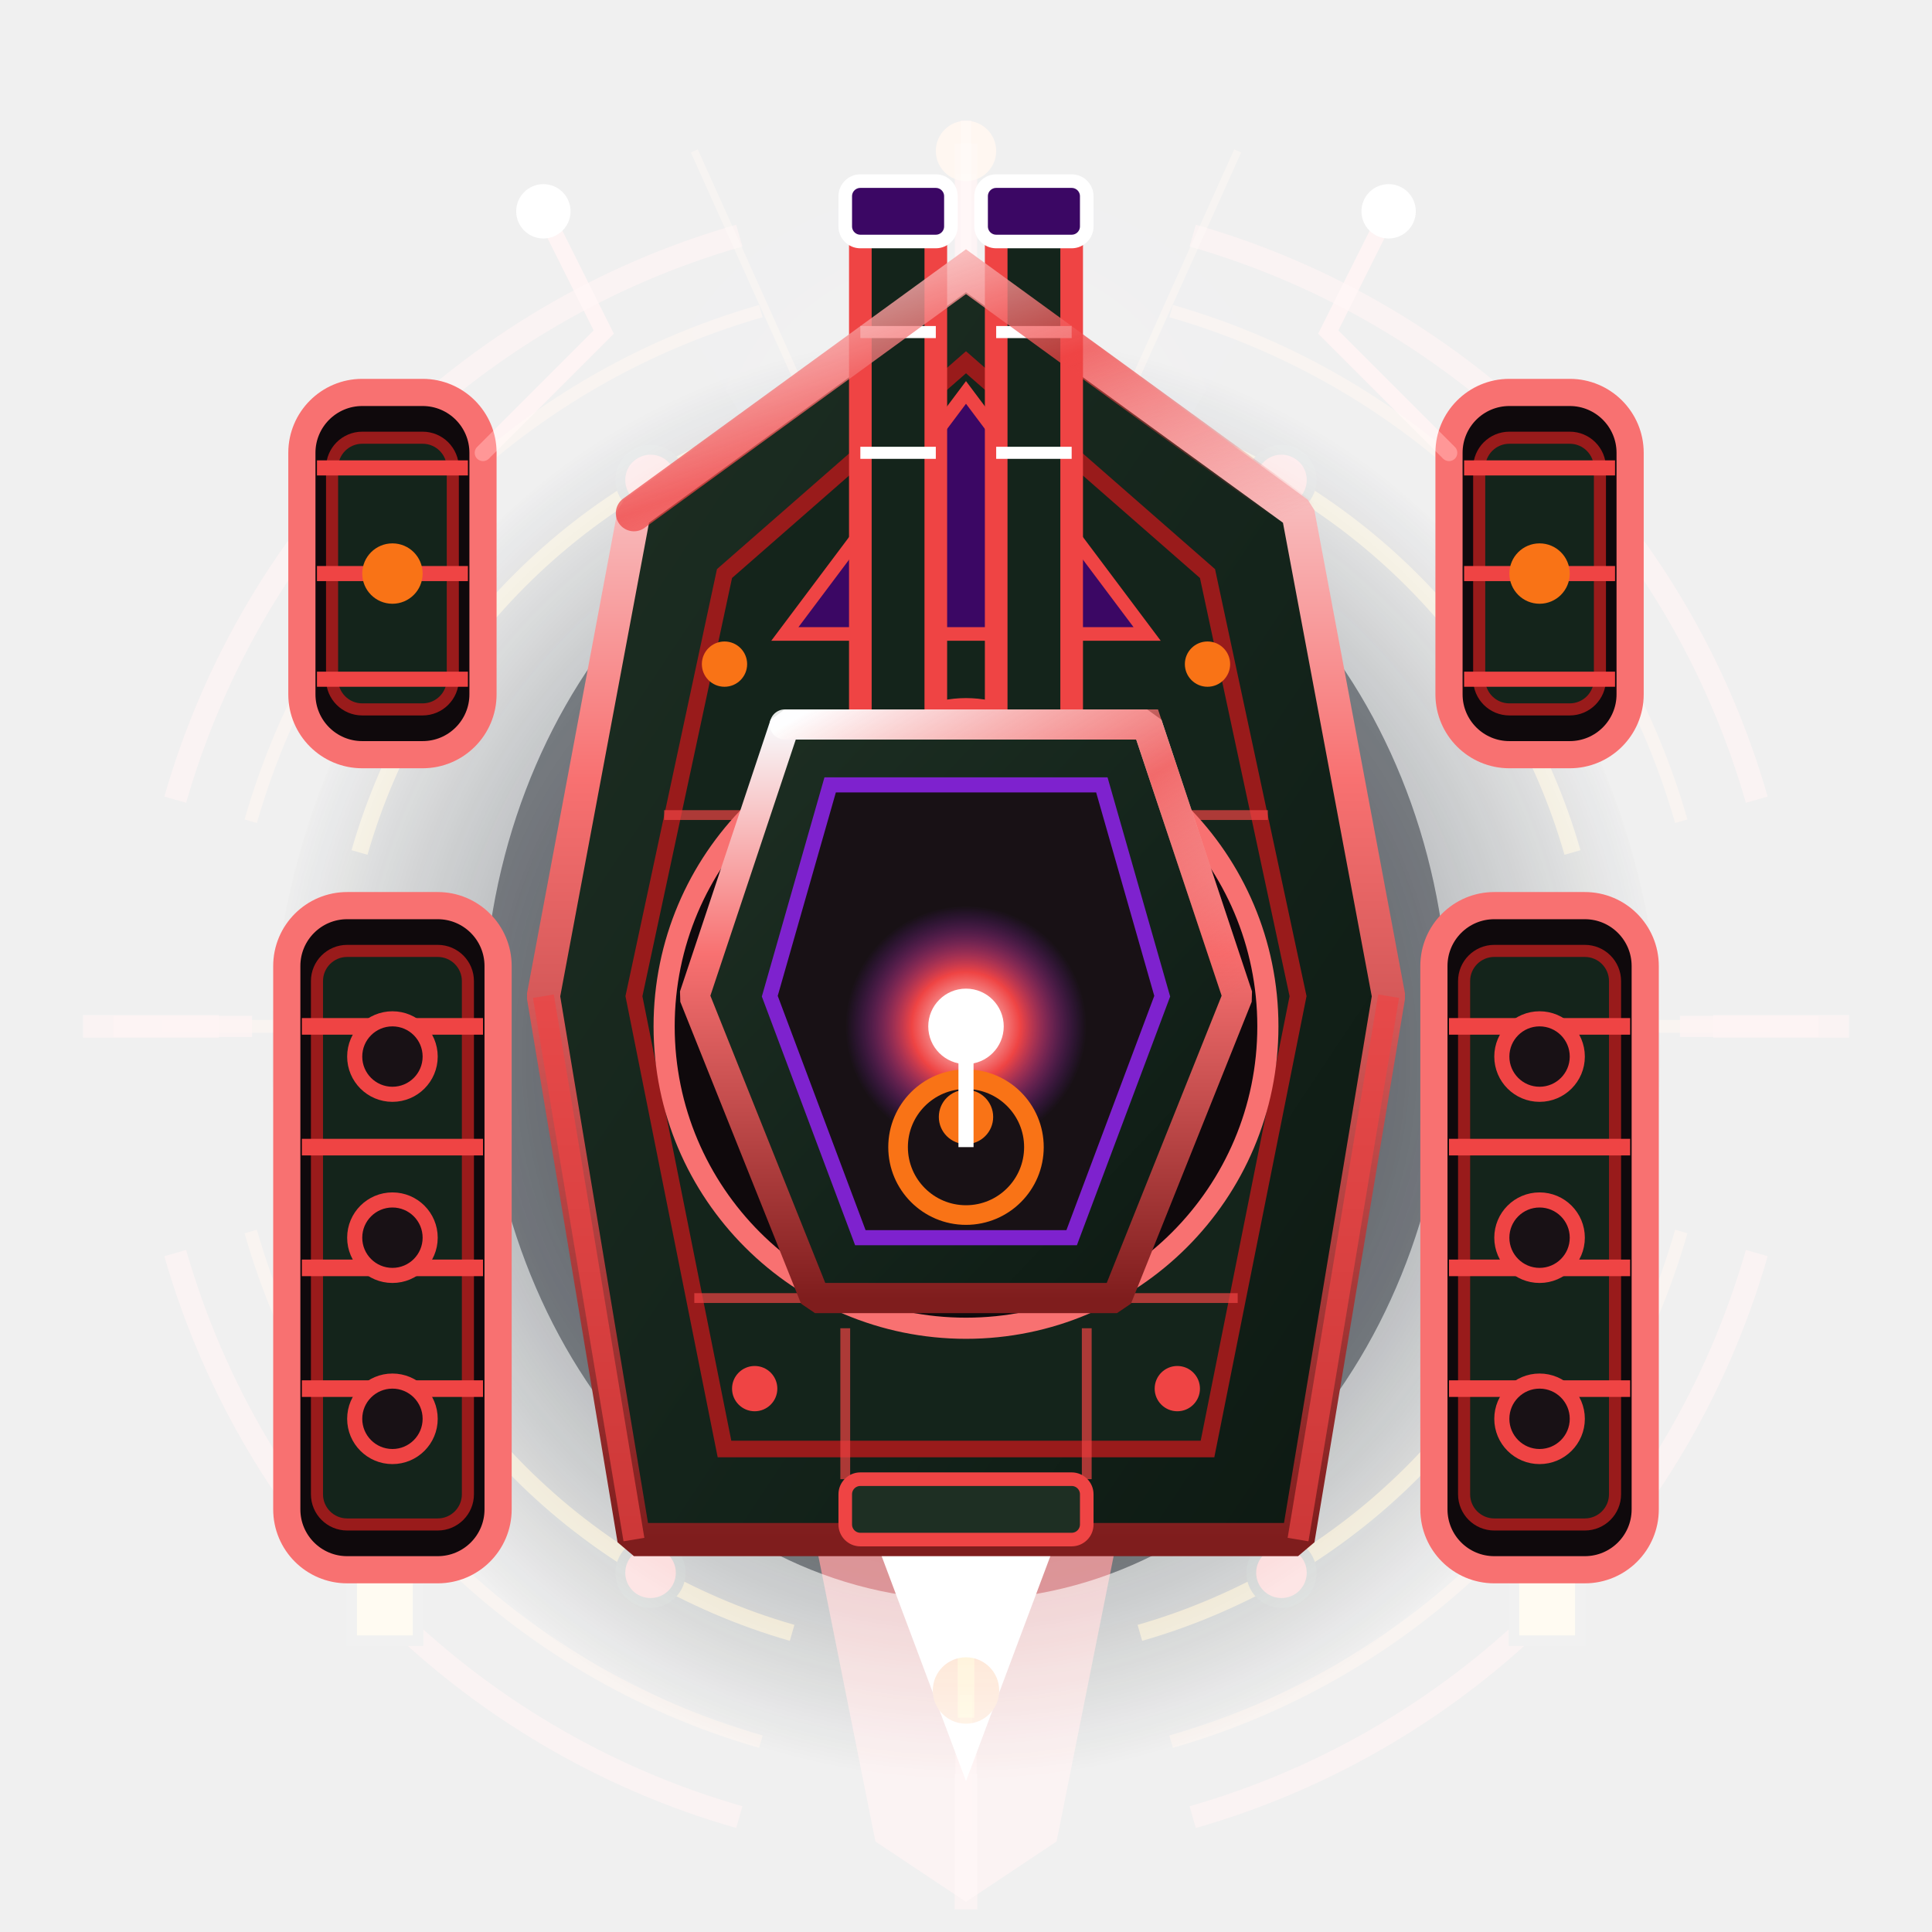
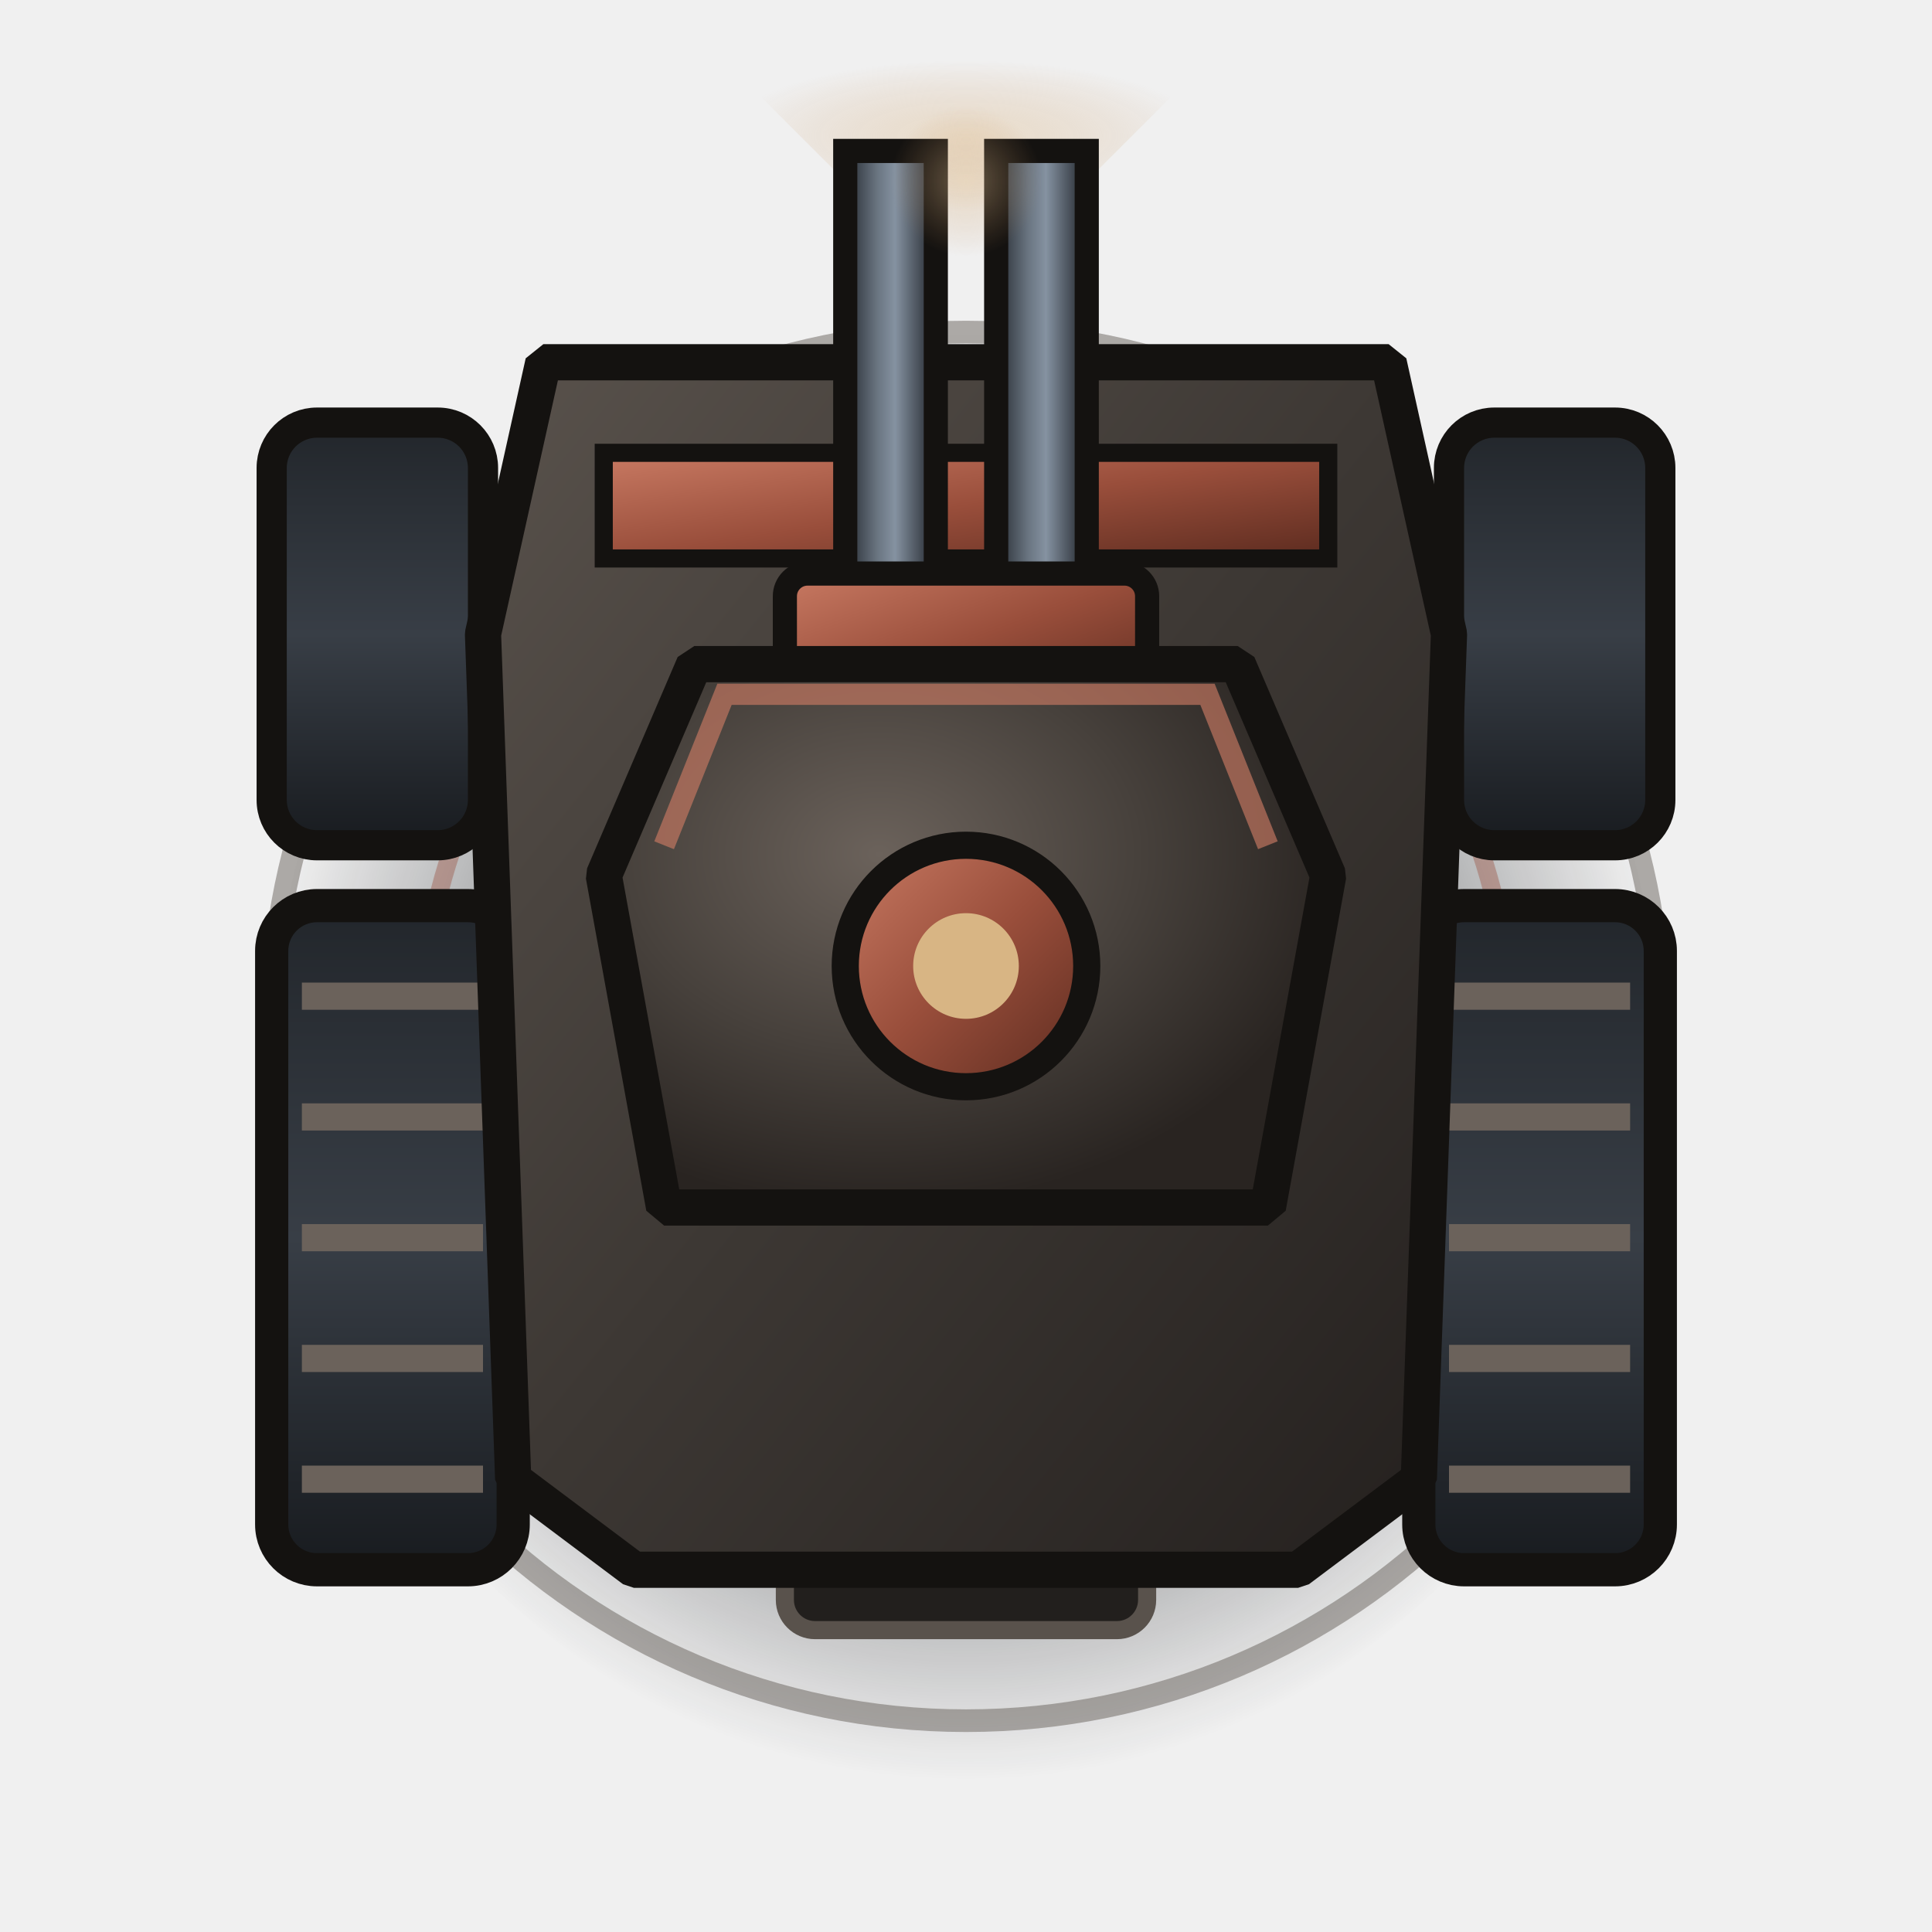
- <svg xmlns="http://www.w3.org/2000/svg" viewBox="0 0 128 128" fill="none" data-rig-id="enemy-scout-rig" data-root-anchor="64,68" data-has-aura="true">
+ <svg xmlns="http://www.w3.org/2000/svg" viewBox="0 0 128 128" width="128" height="128">
  <defs>
-     <radialGradient id="sc-shadow-grad" cx="50%" cy="50%" r="50%">
-       <stop offset="0%" stop-color="#0b1610" stop-opacity="0.68" />
-       <stop offset="60%" stop-color="#0d1912" stop-opacity="0.3" />
-       <stop offset="100%" stop-color="#0d1912" stop-opacity="0" />
+     <radialGradient id="tb-shadow" cx="50%" cy="50%" r="50%">
+       <stop offset="0%" stop-color="#0b0d10" stop-opacity="0.72" />
+       <stop offset="68%" stop-color="#111419" stop-opacity="0.32" />
+       <stop offset="100%" stop-color="#111419" stop-opacity="0" />
    </radialGradient>
-     <radialGradient id="sc-aura-field" cx="50%" cy="50%" r="50%">
-       <stop offset="0%" stop-color="#ef4444" stop-opacity="0.25" />
-       <stop offset="60%" stop-color="#6366f1" stop-opacity="0.1" />
-       <stop offset="100%" stop-color="#0d1912" stop-opacity="0" />
+     <linearGradient id="blued-hull" x1="0" y1="0" x2="1" y2="1">
+       <stop offset="0%" stop-color="#5c6878" />
+       <stop offset="45%" stop-color="#3f4854" />
+       <stop offset="100%" stop-color="#252b33" />
+     </linearGradient>
+     <radialGradient id="blued-turret" cx="38%" cy="35%" r="65%">
+       <stop offset="0%" stop-color="#6e7c8f" />
+       <stop offset="55%" stop-color="#444e5c" />
+       <stop offset="100%" stop-color="#262c35" />
    </radialGradient>
-     <linearGradient id="sc-hull-obsidian" x1="0%" y1="0%" x2="100%" y2="100%">
-       <stop offset="0%" stop-color="#1e2f23" />
-       <stop offset="55%" stop-color="#14241b" />
-       <stop offset="100%" stop-color="#0d1912" />
+     <linearGradient id="tungsten-plate" x1="0" y1="0" x2="1" y2="1">
+       <stop offset="0%" stop-color="#738294" />
+       <stop offset="50%" stop-color="#4e5968" />
+       <stop offset="100%" stop-color="#2c333d" />
    </linearGradient>
-     <linearGradient id="sc-armor-edge" x1="0%" y1="0%" x2="0%" y2="100%">
-       <stop offset="0%" stop-color="#f8fafc" />
-       <stop offset="40%" stop-color="#f87171" />
-       <stop offset="100%" stop-color="#7f1d1d" />
+     <linearGradient id="enemy-cast-hull" x1="0" y1="0" x2="1" y2="1">
+       <stop offset="0%" stop-color="#59524c" />
+       <stop offset="48%" stop-color="#3d3834" />
+       <stop offset="100%" stop-color="#24201e" />
    </linearGradient>
-     <linearGradient id="sc-rim-glow" x1="0%" y1="0%" x2="100%" y2="100%">
-       <stop offset="0%" stop-color="#ffffff" stop-opacity="0.9" />
-       <stop offset="50%" stop-color="#ef4444" stop-opacity="0.75" />
-       <stop offset="100%" stop-color="#ef4444" stop-opacity="0" />
+     <radialGradient id="enemy-cast-turret" cx="38%" cy="35%" r="65%">
+       <stop offset="0%" stop-color="#6b625b" />
+       <stop offset="55%" stop-color="#47413c" />
+       <stop offset="100%" stop-color="#292421" />
+     </radialGradient>
+     <linearGradient id="steel-barrel" x1="0" y1="0" x2="1" y2="0">
+       <stop offset="0%" stop-color="#23282e" />
+       <stop offset="35%" stop-color="#697480" />
+       <stop offset="55%" stop-color="#8592a1" />
+       <stop offset="100%" stop-color="#1e2228" />
    </linearGradient>
-     <radialGradient id="sc-core-glow" cx="50%" cy="50%" r="50%">
-       <stop offset="0%" stop-color="#ffffff" />
-       <stop offset="45%" stop-color="#ef4444" />
-       <stop offset="100%" stop-color="#7e22ce" stop-opacity="0" />
+     <linearGradient id="steel-tread" x1="0" y1="0" x2="0" y2="1">
+       <stop offset="0%" stop-color="#22262b" />
+       <stop offset="50%" stop-color="#383e46" />
+       <stop offset="100%" stop-color="#181b1f" />
+     </linearGradient>
+     <linearGradient id="brass-trim" x1="0" y1="0" x2="1" y2="1">
+       <stop offset="0%" stop-color="#d8b584" />
+       <stop offset="50%" stop-color="#b0804c" />
+       <stop offset="100%" stop-color="#634524" />
+     </linearGradient>
+     <linearGradient id="primer-trim" x1="0" y1="0" x2="1" y2="1">
+       <stop offset="0%" stop-color="#c97a63" />
+       <stop offset="50%" stop-color="#994e3b" />
+       <stop offset="100%" stop-color="#5c2b1f" />
+     </linearGradient>
+     <radialGradient id="warm-muzzle" cx="50%" cy="50%" r="50%">
+       <stop offset="0%" stop-color="#e3c598" stop-opacity="0.42" />
+       <stop offset="100%" stop-color="#c48f5a" stop-opacity="0" />
    </radialGradient>
  </defs>
-   <g id="part-shadow-cast" data-pivot="64,70" data-parent="root" data-z-index="1" data-blend="multiply" style="mix-blend-mode: multiply">
-     <ellipse cx="64" cy="70" rx="46" ry="48" fill="url(#sc-shadow-grad)" />
-     <ellipse cx="64" cy="68" rx="32" ry="38" fill="#0b1610" fill-opacity="0.45" />
+   <g id="part-shadow-cast" data-pivot="64,70" data-blend="multiply">
+     <ellipse cx="64" cy="70" rx="46" ry="48" fill="url(#tb-shadow)" />
  </g>
-   <g id="part-aura-ring-outer" data-pivot="64,68" data-parent="root" data-z-index="4" data-blend="screen" data-motion="spin-cw" style="mix-blend-mode: screen">
-     <circle cx="64" cy="68" r="58" fill="url(#sc-aura-field)" />
-     <path fill="none" stroke="#ef4444" stroke-width="1.5" stroke-opacity="0.72" d="M116.39,83.02 A54.5,54.5 0 0,1 79.02,120.39 M48.98,120.39 A54.5,54.5 0 0,1 11.61,83.02 M11.61,52.98 A54.5,54.5 0 0,1 48.98,15.61 M79.02,15.61 A54.5,54.5 0 0,1 116.39,52.98 M64,9.5 L64,18.5 M64,117.5 L64,126.5 M5.5,68 L14.5,68 M113.5,68 L122.5,68" stroke-linejoin="bevel" />
-     <path fill="none" stroke="#f97316" stroke-width="0.85" stroke-opacity="0.58" d="M111.39,81.59 A49.3,49.3 0 0,1 77.59,115.39 M50.41,115.39 A49.3,49.3 0 0,1 16.61,81.59 M16.61,54.41 A49.3,49.3 0 0,1 50.41,20.61 M77.59,20.61 A49.3,49.3 0 0,1 111.39,54.41 M64,14.7 L64,23.7 M64,112.3 L64,121.3 M10.7,68 L19.7,68 M108.3,68 L117.3,68" stroke-linejoin="bevel" />
-     <line x1="111.3" y1="68" x2="120.5" y2="68" stroke="#ef4444" stroke-width="1.4" stroke-opacity="0.8" />
-     <line x1="97.4" y1="101.4" x2="104" y2="108" stroke="#fbbf24" stroke-width="1.4" stroke-opacity="0.8" />
-     <line x1="64" y1="115.3" x2="64" y2="124.5" stroke="#ef4444" stroke-width="1.4" stroke-opacity="0.8" />
-     <line x1="30.6" y1="101.4" x2="24" y2="108" stroke="#fbbf24" stroke-width="1.4" stroke-opacity="0.8" />
-     <line x1="16.7" y1="68" x2="7.5" y2="68" stroke="#ef4444" stroke-width="1.4" stroke-opacity="0.8" />
-     <line x1="30.6" y1="34.6" x2="24" y2="28" stroke="#fbbf24" stroke-width="1.4" stroke-opacity="0.8" />
-     <line x1="64" y1="20.7" x2="64" y2="11.5" stroke="#ef4444" stroke-width="1.4" stroke-opacity="0.8" />
-     <line x1="97.4" y1="34.6" x2="104" y2="28" stroke="#fbbf24" stroke-width="1.4" stroke-opacity="0.8" />
-     <rect x="100.3" y="104.3" width="4.4" height="4.4" fill="#fbbf24" stroke="#0b1610" stroke-width="0.7" />
-     <rect x="23.3" y="104.3" width="4.4" height="4.4" fill="#fbbf24" stroke="#0b1610" stroke-width="0.7" />
-     <rect x="23.3" y="27.3" width="4.4" height="4.4" fill="#fbbf24" stroke="#0b1610" stroke-width="0.7" />
-     <rect x="100.3" y="27.3" width="4.4" height="4.4" fill="#fbbf24" stroke="#0b1610" stroke-width="0.7" />
+   <g id="part-aura-ring-outer" data-pivot="64,68" data-blend="normal">
+     <circle cx="64" cy="68" r="46" fill="none" stroke="#59524c" stroke-width="1.5" opacity="0.45" />
  </g>
-   <g id="part-aura-ring-inner" data-pivot="64,68" data-parent="root" data-z-index="5" data-blend="screen" data-motion="spin-ccw" style="mix-blend-mode: screen">
-     <path fill="none" stroke="#fbbf24" stroke-width="1.1" stroke-opacity="0.68" d="M104.18,79.52 A41.8,41.8 0 0,1 75.52,108.18 M52.48,108.18 A41.8,41.8 0 0,1 23.82,79.52 M23.82,56.48 A41.8,41.8 0 0,1 52.48,27.82 M75.52,27.82 A41.8,41.8 0 0,1 104.18,56.48 M64,22.2 L64,31.2 M64,104.8 L64,113.8 M18.2,68 L27.2,68 M100.8,68 L109.8,68" stroke-linejoin="bevel" />
-     <circle cx="105.8" cy="68" r="2.0" fill="#ef4444" stroke="#0b1610" stroke-width="0.65" />
-     <circle cx="84.9" cy="104.2" r="2.0" fill="#ef4444" stroke="#0b1610" stroke-width="0.65" />
-     <circle cx="43.1" cy="104.2" r="2.0" fill="#ef4444" stroke="#0b1610" stroke-width="0.65" />
-     <circle cx="22.2" cy="68" r="2.0" fill="#ef4444" stroke="#0b1610" stroke-width="0.65" />
-     <circle cx="43.1" cy="31.8" r="2.0" fill="#ef4444" stroke="#0b1610" stroke-width="0.65" />
-     <circle cx="84.9" cy="31.8" r="2.0" fill="#ef4444" stroke="#0b1610" stroke-width="0.65" />
+   <g id="part-aura-ring-inner" data-pivot="64,68" data-blend="normal">
+     <circle cx="64" cy="68" r="36" fill="none" stroke="#994e3b" stroke-width="1.2" opacity="0.4" />
  </g>
-   <g id="part-light-cone-main" data-pivot="64,52" data-parent="part-turret-body" data-z-index="8" data-blend="screen" style="mix-blend-mode: screen">
-     <polygon points="64,52 36,6 92,6" fill="url(#sc-aura-field)" opacity="0.75" />
-     <line x1="64" y1="50" x2="64" y2="8" stroke="#ef4444" stroke-width="0.7" />
-     <line x1="64" y1="50" x2="46" y2="10" stroke="#fb923c" stroke-width="0.5" stroke-opacity="0.5" />
-     <line x1="64" y1="50" x2="82" y2="10" stroke="#fb923c" stroke-width="0.5" stroke-opacity="0.5" />
+   <g id="part-light-cone-main" data-pivot="64,46" data-blend="screen">
+     <polygon points="58,14 48,4 80,4 70,14" fill="url(#warm-muzzle)" />
  </g>
-   <g id="part-thruster-plume" data-pivot="64,104" data-parent="part-hull-chassis" data-z-index="10" data-blend="screen" data-motion="scale-pulse" style="mix-blend-mode: screen">
-     <polygon points="54,102 74,102 70,122 64,126 58,122" fill="#ef4444" fill-opacity="0.8" />
-     <polygon points="58,102 70,102 64,118" fill="#ffffff" />
-     <circle cx="64" cy="112" r="2.2" fill="#f97316" />
+   <g id="part-thruster-plume" data-pivot="64,106" data-blend="normal">
+     <rect x="52" y="100" width="24" height="8" rx="2" fill="#221f1d" stroke="#59524c" stroke-width="1.2" />
  </g>
-   <g id="part-wheel-front-L" data-pivot="28,38" data-parent="part-hull-chassis" data-z-index="14" data-blend="normal" data-motion="steer-rotate">
-     <circle cx="28" cy="38" r="4" fill="#181115" stroke="#ef4444" stroke-width="1.2" />
-     <rect x="20" y="26" width="12" height="24" rx="4" fill="#0f090c" stroke="#f87171" stroke-width="1.8" />
-     <rect x="22" y="29" width="8" height="18" rx="2" fill="#14241b" stroke="#991b1b" stroke-width="0.8" />
-     <path d="M21 31 H31 M21 38 H31 M21 45 H31" stroke="#ef4444" stroke-width="1.0" />
-     <circle cx="26" cy="38" r="2" fill="#f97316" />
+   <g id="part-wheel-front-L" data-pivot="26,42" data-blend="normal">
+     <rect x="18" y="28" width="14" height="28" rx="3" fill="url(#steel-tread)" stroke="#141210" stroke-width="2" />
  </g>
-   <g id="part-wheel-front-R" data-pivot="100,38" data-parent="part-hull-chassis" data-z-index="14" data-blend="normal" data-motion="steer-rotate">
-     <circle cx="100" cy="38" r="4" fill="#181115" stroke="#ef4444" stroke-width="1.2" />
-     <rect x="96" y="26" width="12" height="24" rx="4" fill="#0f090c" stroke="#f87171" stroke-width="1.8" />
-     <rect x="98" y="29" width="8" height="18" rx="2" fill="#14241b" stroke="#991b1b" stroke-width="0.8" />
-     <path d="M97 31 H107 M97 38 H107 M97 45 H107" stroke="#ef4444" stroke-width="1.0" />
-     <circle cx="102" cy="38" r="2" fill="#f97316" />
+   <g id="part-wheel-front-R" data-pivot="102,42" data-blend="normal">
+     <rect x="96" y="28" width="14" height="28" rx="3" fill="url(#steel-tread)" stroke="#141210" stroke-width="2" />
  </g>
-   <g id="part-track-rear-L" data-pivot="26,82" data-parent="part-hull-chassis" data-z-index="16" data-blend="normal" data-motion="scroll-uv-left">
-     <rect x="19" y="60" width="14" height="44" rx="4" fill="#0f090c" stroke="#f87171" stroke-width="1.8" />
-     <rect x="21" y="63" width="10" height="38" rx="2" fill="#14241b" stroke="#991b1b" stroke-width="0.8" />
-     <path d="M20 68 H32 M20 76 H32 M20 84 H32 M20 92 H32" stroke="#ef4444" stroke-width="1.1" />
-     <circle cx="26" cy="70" r="2.5" fill="#181115" stroke="#ef4444" stroke-width="1.0" />
-     <circle cx="26" cy="82" r="2.5" fill="#181115" stroke="#ef4444" stroke-width="1.0" />
-     <circle cx="26" cy="94" r="2.5" fill="#181115" stroke="#ef4444" stroke-width="1.0" />
+   <g id="part-track-rear-L" data-pivot="26,82" data-blend="normal">
+     <rect x="18" y="60" width="16" height="44" rx="3" fill="url(#steel-tread)" stroke="#141210" stroke-width="2.2" />
+     <path d="M20,66 H32 M20,74 H32 M20,82 H32 M20,90 H32 M20,98 H32" stroke="#6b625b" stroke-width="1.8" />
  </g>
-   <g id="part-track-rear-R" data-pivot="102,82" data-parent="part-hull-chassis" data-z-index="16" data-blend="normal" data-motion="scroll-uv-right">
-     <rect x="95" y="60" width="14" height="44" rx="4" fill="#0f090c" stroke="#f87171" stroke-width="1.8" />
-     <rect x="97" y="63" width="10" height="38" rx="2" fill="#14241b" stroke="#991b1b" stroke-width="0.8" />
-     <path d="M96 68 H108 M96 76 H108 M96 84 H108 M96 92 H108" stroke="#ef4444" stroke-width="1.1" />
-     <circle cx="102" cy="70" r="2.5" fill="#181115" stroke="#ef4444" stroke-width="1.0" />
-     <circle cx="102" cy="82" r="2.5" fill="#181115" stroke="#ef4444" stroke-width="1.0" />
-     <circle cx="102" cy="94" r="2.5" fill="#181115" stroke="#ef4444" stroke-width="1.0" />
+   <g id="part-track-rear-R" data-pivot="102,82" data-blend="normal">
+     <rect x="94" y="60" width="16" height="44" rx="3" fill="url(#steel-tread)" stroke="#141210" stroke-width="2.2" />
+     <path d="M96,66 H108 M96,74 H108 M96,82 H108 M96,90 H108 M96,98 H108" stroke="#6b625b" stroke-width="1.8" />
  </g>
-   <g id="part-hull-chassis" data-pivot="64,68" data-parent="root" data-z-index="25" data-blend="normal">
-     <polygon points="64,18 86,34 92,66 86,102 42,102 36,66 42,34" fill="url(#sc-hull-obsidian)" stroke="url(#sc-armor-edge)" stroke-width="2.2" stroke-linejoin="bevel" />
-     <polygon points="64,24 80,38 86,66 80,96 48,96 42,66 48,38" fill="#14241b" stroke="#991b1b" stroke-width="1.1" />
-     <polygon points="64,26 76,42 52,42" fill="#3b0764" stroke="#ef4444" stroke-width="0.9" />
-     <path d="M44 54 H84 M46 86 H82 M56 88 V98 M72 88 V98" stroke="#ef4444" stroke-width="0.65" stroke-opacity="0.7" />
-     <circle cx="48" cy="44" r="1.5" fill="#f97316" />
-     <circle cx="80" cy="44" r="1.5" fill="#f97316" />
-     <circle cx="50" cy="92" r="1.5" fill="#ef4444" />
-     <circle cx="78" cy="92" r="1.5" fill="#ef4444" />
-     <rect x="56" y="98" width="16" height="4" rx="1" fill="#1e2f23" stroke="#ef4444" stroke-width="0.9" />
-     <circle cx="52" cy="58" r="1.5" fill="#fbbf24" stroke="#06100a" stroke-width="0.6" />
-     <circle cx="76" cy="58" r="1.5" fill="#fbbf24" stroke="#06100a" stroke-width="0.6" />
-     <circle cx="52" cy="78" r="1.5" fill="#fbbf24" stroke="#06100a" stroke-width="0.6" />
-     <circle cx="76" cy="78" r="1.5" fill="#fbbf24" stroke="#06100a" stroke-width="0.6" />
+   <g id="part-hull-chassis" data-pivot="64,68" data-blend="normal">
+     <polygon points="36,24 92,24 96,42 94,98 86,104 42,104 34,98 32,42" fill="url(#enemy-cast-hull)" stroke="#141210" stroke-width="2.4" stroke-linejoin="bevel" />
+     <rect x="40" y="30" width="48" height="7" fill="url(#primer-trim)" stroke="#141210" stroke-width="1.2" />
  </g>
-   <g id="part-barrel-twin-mg" data-pivot="64,54" data-parent="part-turret-body" data-z-index="35" data-blend="normal" data-motion="recoil-y">
-     <circle cx="64" cy="54" r="7" fill="#181115" stroke="#ef4444" stroke-width="1.5" />
-     <rect x="57" y="14" width="5" height="38" rx="1" fill="#14241b" stroke="#ef4444" stroke-width="1.5" />
-     <rect x="66" y="14" width="5" height="38" rx="1" fill="#14241b" stroke="#ef4444" stroke-width="1.5" />
-     <rect x="56" y="12" width="7" height="4" rx="1" fill="#3b0764" stroke="#ffffff" stroke-width="0.9" />
-     <rect x="65" y="12" width="7" height="4" rx="1" fill="#3b0764" stroke="#ffffff" stroke-width="0.9" />
-     <path d="M57 22 H62 M57 30 H62 M66 22 H71 M66 30 H71" stroke="#ffffff" stroke-width="0.8" />
+   <g id="part-barrel-twin-mg" data-pivot="64,52" data-blend="normal">
+     <rect x="56" y="10" width="6" height="36" fill="url(#steel-barrel)" stroke="#141210" stroke-width="1.6" />
+     <rect x="66" y="10" width="6" height="36" fill="url(#steel-barrel)" stroke="#141210" stroke-width="1.6" />
+     <rect x="52" y="38" width="24" height="9" rx="1.5" fill="url(#primer-trim)" stroke="#141210" stroke-width="1.6" />
  </g>
-   <g id="part-turret-body" data-pivot="64,68" data-parent="part-hull-chassis" data-z-index="40" data-blend="normal" data-motion="aim-rotate-360">
-     <circle cx="64" cy="68" r="20" fill="#0f090c" stroke="#f87171" stroke-width="1.4" />
-     <polygon points="52,48 76,48 82,66 74,86 54,86 46,66" fill="url(#sc-hull-obsidian)" stroke="url(#sc-armor-edge)" stroke-width="2.0" stroke-linejoin="bevel" />
-     <polygon points="55,52 73,52 77,66 71,82 57,82 51,66" fill="#181115" stroke="#7e22ce" stroke-width="1.0" />
-     <circle cx="64" cy="68" r="8" fill="url(#sc-core-glow)" />
-     <circle cx="64" cy="68" r="2.5" fill="#ffffff" />
+   <g id="part-turret-body" data-pivot="64,66" data-blend="normal">
+     <polygon points="46,44 82,44 88,58 84,80 44,80 40,58" fill="url(#enemy-cast-turret)" stroke="#141210" stroke-width="2.4" stroke-linejoin="bevel" />
  </g>
-   <g id="part-light-rim-body" data-pivot="64,68" data-parent="part-hull-chassis" data-z-index="45" data-blend="plus-lighter" style="mix-blend-mode: plus-lighter">
-     <path d="M42 34 L64 18 L86 34" stroke="url(#sc-rim-glow)" stroke-width="2.4" stroke-linecap="round" />
-     <path d="M52 48 H76 L82 66" stroke="url(#sc-rim-glow)" stroke-width="2.0" stroke-linecap="round" />
-     <line x1="36" y1="66" x2="42" y2="102" stroke="#ef4444" stroke-width="1.4" stroke-opacity="0.7" />
-     <line x1="92" y1="66" x2="86" y2="102" stroke="#ef4444" stroke-width="1.4" stroke-opacity="0.7" />
+   <g id="part-light-rim-body" data-pivot="64,66" data-blend="plus-lighter">
+     <polyline points="44,56 48,46 80,46 84,56" fill="none" stroke="#c97a63" stroke-width="1.4" opacity="0.65" />
  </g>
-   <g id="part-sensor-optic" data-pivot="64,76" data-parent="part-turret-body" data-z-index="50" data-blend="normal" data-motion="spin-ccw">
-     <circle cx="64" cy="76" r="4.5" fill="#181115" stroke="#f97316" stroke-width="1.3" />
-     <circle cx="64" cy="74" r="1.8" fill="#f97316" />
-     <line x1="64" y1="76" x2="64" y2="70" stroke="#ffffff" stroke-width="1.0" />
+   <g id="part-sensor-optic" data-pivot="64,66" data-blend="normal">
+     <circle cx="64" cy="64" r="8" fill="url(#primer-trim)" stroke="#141210" stroke-width="1.8" />
+     <circle cx="64" cy="64" r="3.5" fill="#d8b584" />
  </g>
-   <g id="part-aura-corona-top" data-pivot="64,68" data-parent="root" data-z-index="65" data-blend="screen" data-motion="pulse-breathe" style="mix-blend-mode: screen">
-     <path d="M32 30 L40 22 L36 14 M96 30 L88 22 L92 14" stroke="#ef4444" stroke-width="1.1" stroke-linecap="round" />
-     <circle cx="36" cy="14" r="1.8" fill="#ffffff" />
-     <circle cx="92" cy="14" r="1.8" fill="#ffffff" />
-     <circle cx="64" cy="10" r="2.0" fill="#f97316" />
+   <g id="part-aura-corona-top" data-pivot="64,66" data-blend="screen">
+     <circle cx="64" cy="12" r="5" fill="url(#warm-muzzle)" />
  </g>
</svg>
